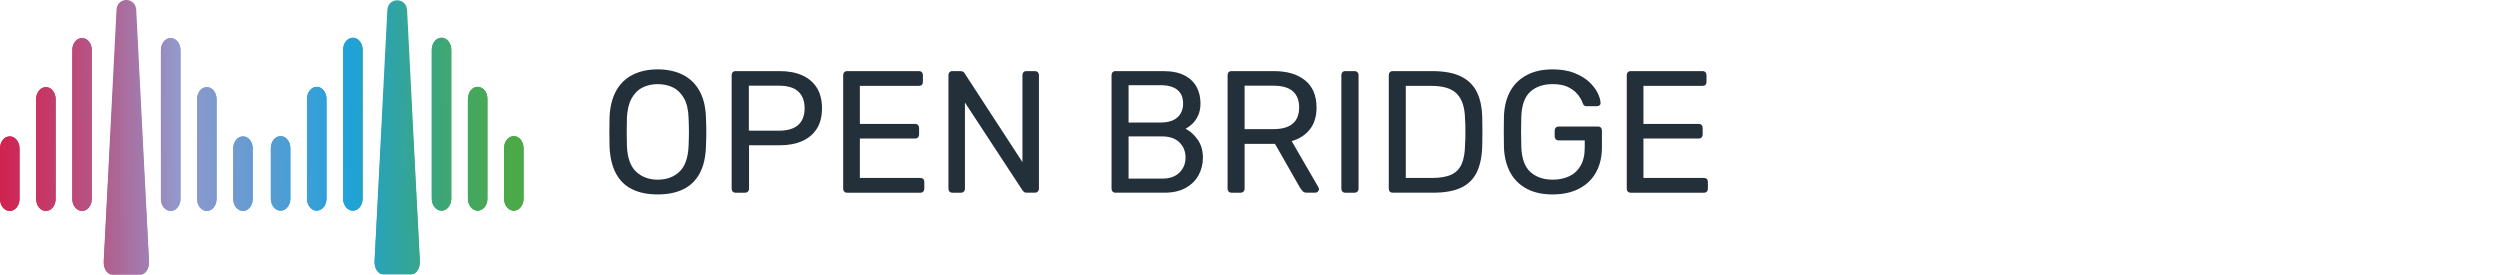
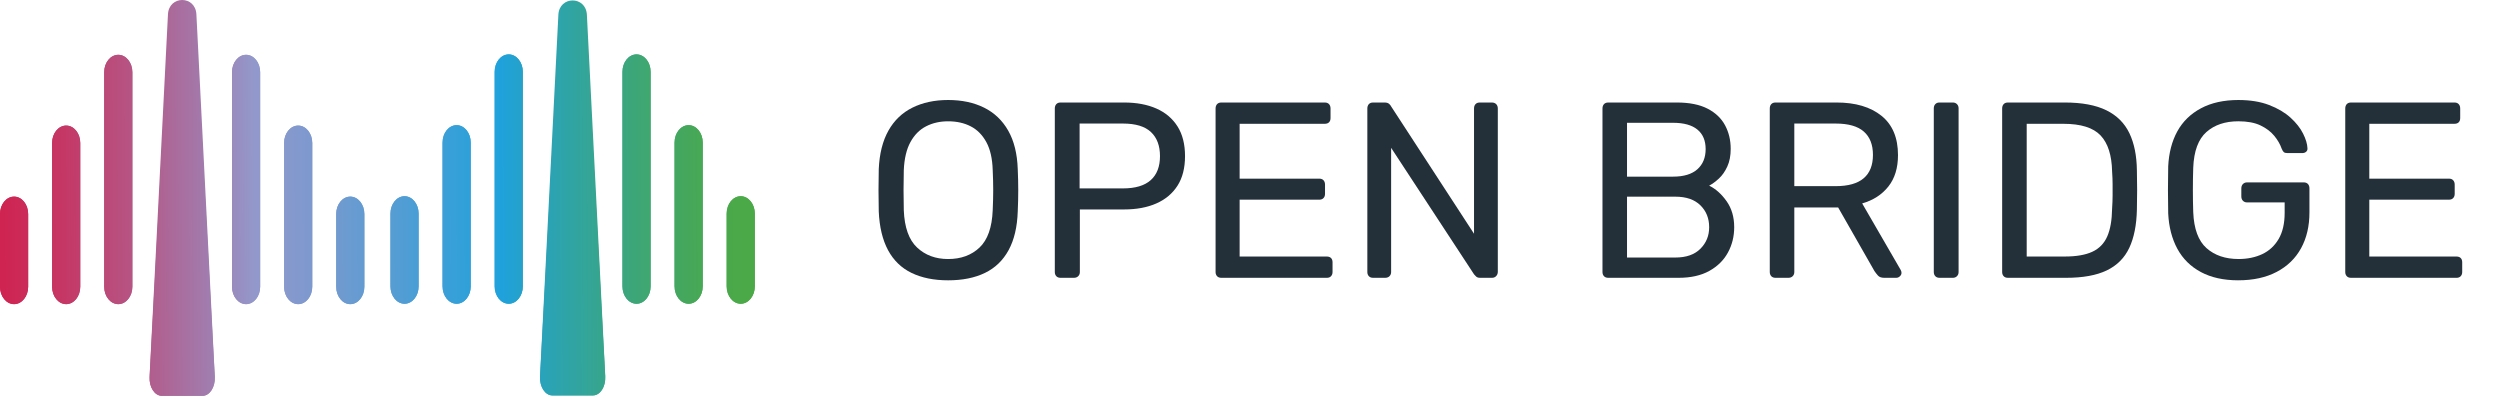
- <svg xmlns="http://www.w3.org/2000/svg" xmlns:xlink="http://www.w3.org/1999/xlink" width="346" height="38" viewBox="0 0 346 38" fill="none">
+ <svg xmlns="http://www.w3.org/2000/svg" xmlns:xlink="http://www.w3.org/1999/xlink" width="240px" height="38" viewBox="0 0 240 38" fill="none">
  <defs>
    <linearGradient id="linear-gradient" x1="-5.162" y1="35.031" x2="108.903" y2="34.441" gradientUnits="userSpaceOnUse">
      <stop offset="0" stop-color="#d31e4b" />
      <stop offset="0.05" stop-color="#cf2452" />
      <stop offset="0.123" stop-color="#c53765" />
      <stop offset="0.211" stop-color="#b55685" />
      <stop offset="0.309" stop-color="#9f80b2" />
      <stop offset="0.357" stop-color="#9398cb" />
      <stop offset="0.424" stop-color="#7e99ce" />
      <stop offset="0.56" stop-color="#489ed5" />
      <stop offset="0.659" stop-color="#1fa2dc" />
      <stop offset="0.718" stop-color="#2ba3b4" />
      <stop offset="0.796" stop-color="#39a685" />
      <stop offset="0.866" stop-color="#43a763" />
      <stop offset="0.924" stop-color="#49a84e" />
      <stop offset="0.962" stop-color="#4ca947" />
    </linearGradient>
    <linearGradient id="linear-gradient-2" x1="-5.188" y1="30.103" x2="108.878" y2="29.513" xlink:href="#linear-gradient" />
    <linearGradient id="linear-gradient-3" x1="-5.213" y1="25.196" x2="108.852" y2="24.606" xlink:href="#linear-gradient" />
    <linearGradient id="linear-gradient-4" x1="-5.161" y1="35.273" x2="108.904" y2="34.684" xlink:href="#linear-gradient" />
    <linearGradient id="linear-gradient-5" x1="-5.187" y1="30.271" x2="108.879" y2="29.681" xlink:href="#linear-gradient" />
    <linearGradient id="linear-gradient-6" x1="-5.213" y1="25.288" x2="108.853" y2="24.698" xlink:href="#linear-gradient" />
    <linearGradient id="linear-gradient-7" x1="-5.183" y1="31.122" x2="108.883" y2="30.532" xlink:href="#linear-gradient" />
    <linearGradient id="linear-gradient-8" x1="-5.161" y1="35.257" x2="108.904" y2="34.667" xlink:href="#linear-gradient" />
    <linearGradient id="linear-gradient-9" x1="-5.187" y1="30.329" x2="108.879" y2="29.739" xlink:href="#linear-gradient" />
    <linearGradient id="linear-gradient-10" x1="-5.212" y1="25.422" x2="108.853" y2="24.832" xlink:href="#linear-gradient" />
    <linearGradient id="linear-gradient-11" x1="-5.16" y1="35.5" x2="108.906" y2="34.91" xlink:href="#linear-gradient" />
    <linearGradient id="linear-gradient-12" x1="-5.186" y1="30.497" x2="108.88" y2="29.907" xlink:href="#linear-gradient" />
    <linearGradient id="linear-gradient-13" x1="-5.212" y1="25.515" x2="108.854" y2="24.925" xlink:href="#linear-gradient" />
    <linearGradient id="linear-gradient-14" x1="-5.19" y1="29.745" x2="108.876" y2="29.155" xlink:href="#linear-gradient" />
    <linearGradient id="linear-gradient-15" x1="-5.188" y1="30.103" x2="108.878" y2="29.513" xlink:href="#linear-gradient" />
    <linearGradient id="linear-gradient-16" x1="-5.213" y1="25.196" x2="108.852" y2="24.606" xlink:href="#linear-gradient" />
    <linearGradient id="linear-gradient-17" x1="-5.161" y1="35.273" x2="108.904" y2="34.684" xlink:href="#linear-gradient" />
    <linearGradient id="linear-gradient-18" x1="-5.187" y1="30.271" x2="108.879" y2="29.681" xlink:href="#linear-gradient" />
    <linearGradient id="linear-gradient-19" x1="-5.213" y1="25.288" x2="108.853" y2="24.698" xlink:href="#linear-gradient" />
    <linearGradient id="linear-gradient-20" x1="-5.199" y1="27.827" x2="108.867" y2="27.237" xlink:href="#linear-gradient" />
    <linearGradient id="linear-gradient-21" x1="-5.161" y1="35.257" x2="108.904" y2="34.667" xlink:href="#linear-gradient" />
    <linearGradient id="linear-gradient-22" x1="-5.187" y1="30.329" x2="108.879" y2="29.739" xlink:href="#linear-gradient" />
    <linearGradient id="linear-gradient-23" x1="-5.212" y1="25.422" x2="108.853" y2="24.832" xlink:href="#linear-gradient" />
    <linearGradient id="linear-gradient-24" x1="-5.16" y1="35.5" x2="108.906" y2="34.91" xlink:href="#linear-gradient" />
    <linearGradient id="linear-gradient-25" x1="-5.186" y1="30.497" x2="108.88" y2="29.907" xlink:href="#linear-gradient" />
    <linearGradient id="linear-gradient-26" x1="-5.212" y1="25.515" x2="108.854" y2="24.925" xlink:href="#linear-gradient" />
    <linearGradient id="linear-gradient-27" x1="-5.197" y1="28.11" x2="108.868" y2="27.52" xlink:href="#linear-gradient" />
  </defs>
  <g id="Layer_1-2" transform="matrix(0.686887, 0, 0, 0.686887, 0, 0.000034)">
    <path d="m1.968,27.479c-1.087,0-1.968,1.088-1.968,2.43v10.169c0,1.342.881,2.43,1.968,2.43s1.968-1.088,1.968-2.43v-10.169c0-1.342-.881-2.43-1.968-2.43Z" fill="url(#linear-gradient)" stroke-width="0" />
    <path d="m9.249,17.549h0c-1.087,0-1.968,1.088-1.968,2.43v20.099c0,1.342.881,2.43,1.968,2.43h0c1.087,0,1.968-1.088,1.968-2.43v-20.099c0-1.342-.881-2.43-1.968-2.43Z" fill="url(#linear-gradient-2)" stroke-width="0" />
    <path d="m16.531,7.659c-1.087,0-1.968,1.088-1.968,2.43v29.989c0,1.342.881,2.43,1.968,2.43s1.968-1.088,1.968-2.43V10.089c0-1.342-.881-2.43-1.968-2.43Z" fill="url(#linear-gradient-3)" stroke-width="0" />
    <path d="m48.956,27.479c1.087,0,1.968,1.088,1.968,2.43v10.169c0,1.342-.881,2.43-1.968,2.43s-1.968-1.088-1.968-2.43v-10.169c0-1.342.881-2.43,1.968-2.43Z" fill="url(#linear-gradient-4)" stroke-width="0" />
    <path d="m41.674,17.549h0c1.087,0,1.968,1.088,1.968,2.43v20.099c0,1.342-.881,2.43-1.968,2.43h0c-1.087,0-1.968-1.088-1.968-2.43v-20.099c0-1.342.881-2.43,1.968-2.43Z" fill="url(#linear-gradient-5)" stroke-width="0" />
    <path d="m34.393,7.659c1.087,0,1.968,1.088,1.968,2.43v29.989c0,1.342-.881,2.43-1.968,2.43s-1.968-1.088-1.968-2.43V10.089c0-1.342.881-2.43,1.968-2.43Z" fill="url(#linear-gradient-6)" stroke-width="0" />
    <path d="m23.285,8.652l-2.38,44.099c-.075,1.387.715,2.571,1.715,2.571h5.684c1.001,0,1.79-1.183,1.715-2.571l-2.38-44.099c-.148-2.75-4.205-2.75-4.354,0Z" fill="url(#linear-gradient-7)" stroke-width="0" />
    <path d="m56.538,27.423c-1.087,0-1.968,1.088-1.968,2.43v10.169c0,1.342.881,2.43,1.968,2.43s1.968-1.088,1.968-2.43v-10.169c0-1.342-.881-2.43-1.968-2.43Z" fill="url(#linear-gradient-8)" stroke-width="0" />
    <path d="m63.82,17.493h0c-1.087,0-1.968,1.088-1.968,2.43v20.099c0,1.342.881,2.43,1.968,2.43h0c1.087,0,1.968-1.088,1.968-2.43v-20.099c0-1.342-.881-2.43-1.968-2.43Z" fill="url(#linear-gradient-9)" stroke-width="0" />
    <path d="m71.101,7.603c-1.087,0-1.968,1.088-1.968,2.43v29.989c0,1.342.881,2.43,1.968,2.43s1.968-1.088,1.968-2.43V10.033c0-1.342-.881-2.43-1.968-2.43Z" fill="url(#linear-gradient-10)" stroke-width="0" />
    <path d="m103.526,27.423c1.087,0,1.968,1.088,1.968,2.43v10.169c0,1.342-.881,2.43-1.968,2.43s-1.968-1.088-1.968-2.43v-10.169c0-1.342.881-2.43,1.968-2.43Z" fill="url(#linear-gradient-11)" stroke-width="0" />
    <path d="m96.245,17.493h0c1.087,0,1.968,1.088,1.968,2.43v20.099c0,1.342-.881,2.43-1.968,2.43h0c-1.087,0-1.968-1.088-1.968-2.43v-20.099c0-1.342.881-2.43,1.968-2.43Z" fill="url(#linear-gradient-12)" stroke-width="0" />
    <path d="m88.963,7.603c1.087,0,1.968,1.088,1.968,2.43v29.989c0,1.342-.881,2.43-1.968,2.43s-1.968-1.088-1.968-2.43V10.033c0-1.342.881-2.43,1.968-2.43Z" fill="url(#linear-gradient-13)" stroke-width="0" />
    <path d="m78.038,5.218l-2.562,47.477c-.075,1.387.715,2.571,1.715,2.571h5.684c1.001,0,1.79-1.183,1.715-2.571l-2.562-47.477c-.136-2.52-3.853-2.52-3.989,0Z" fill="url(#linear-gradient-14)" stroke-width="0" />
    <path d="m132.511,39.177c-1.982,0-3.688-.345-5.109-1.033-1.424-.688-2.519-1.75-3.291-3.185-.769-1.435-1.201-3.237-1.295-5.407-.023-1.026-.035-2.013-.035-2.958,0-.945.012-1.931.035-2.958.094-2.147.543-3.938,1.348-5.373s1.926-2.508,3.361-3.22c1.434-.711,3.098-1.067,4.986-1.067,1.914,0,3.588.356,5.023,1.067,1.434.712,2.561,1.785,3.377,3.22s1.26,3.226,1.33,5.373c.047,1.027.07,2.012.07,2.958,0,.945-.023,1.931-.07,2.958-.07,2.17-.496,3.972-1.277,5.407-.783,1.435-1.885,2.497-3.309,3.185-1.422.688-3.137,1.033-5.144,1.033Zm0-2.975c1.797,0,3.262-.537,4.393-1.61s1.744-2.812,1.838-5.215c.047-1.05.07-1.989.07-2.817,0-.828-.023-1.755-.07-2.782-.047-1.61-.344-2.917-.893-3.92-.549-1.003-1.277-1.738-2.188-2.205s-1.961-.7-3.15-.7c-1.143,0-2.17.233-3.08.7s-1.639,1.202-2.188,2.205c-.549,1.004-.857,2.31-.928,3.92-.023,1.027-.035,1.954-.035,2.782,0,.829.012,1.768.035,2.817.094,2.404.713,4.142,1.855,5.215s2.59,1.61,4.34,1.61Z" fill="#23303a" stroke-width="0" />
    <path d="m148.226,38.827c-.258,0-.455-.076-.596-.228-.139-.151-.209-.344-.209-.578V15.167c0-.256.07-.46.209-.612.141-.151.338-.228.596-.228h8.891c1.727,0,3.225.28,4.496.84s2.258,1.395,2.959,2.502c.699,1.109,1.049,2.491,1.049,4.148s-.35,3.033-1.049,4.13c-.701,1.097-1.688,1.925-2.959,2.485s-2.769.84-4.496.84h-6.195v8.75c0,.234-.076.426-.229.578-.152.152-.355.228-.611.228h-1.855Zm2.66-12.495h6.055c1.727,0,3.022-.385,3.885-1.155s1.295-1.89,1.295-3.36c0-1.447-.42-2.567-1.26-3.36-.84-.793-2.147-1.19-3.92-1.19h-6.055v9.065Z" fill="#23303a" stroke-width="0" />
    <path d="m170.695,38.827c-.256,0-.455-.076-.594-.228-.141-.151-.211-.344-.211-.578V15.167c0-.256.07-.46.211-.612.139-.151.338-.228.594-.228h14.455c.258,0,.455.076.596.228.141.152.211.356.211.612v1.33c0,.257-.07.455-.211.595-.141.14-.338.21-.596.21h-11.898v7.665h11.129c.256,0,.455.076.596.228.139.152.209.356.209.612v1.295c0,.233-.07.426-.209.578-.141.152-.34.228-.596.228h-11.129v7.945h12.18c.256,0,.455.07.594.21.141.14.211.339.211.595v1.365c0,.234-.07.426-.211.578-.139.152-.338.228-.594.228h-14.736Z" fill="#23303a" stroke-width="0" />
    <path d="m191.906,38.827c-.258,0-.455-.076-.596-.228-.139-.151-.209-.344-.209-.578V15.167c0-.256.07-.46.209-.612.141-.151.338-.228.596-.228h1.609c.281,0,.49.065.631.192.141.128.221.228.244.298l11.621,17.85V15.167c0-.256.07-.46.209-.612.141-.151.338-.228.596-.228h1.68c.256,0,.461.076.613.228.15.152.227.356.227.612v22.82c0,.233-.076.432-.227.595-.152.164-.346.245-.578.245h-1.68c-.258,0-.449-.07-.578-.21s-.215-.233-.262-.28l-11.586-17.675v17.36c0,.234-.076.426-.227.578-.152.152-.357.228-.613.228h-1.68Z" fill="#23303a" stroke-width="0" />
    <path d="m224.769,38.827c-.256,0-.455-.076-.594-.228-.141-.151-.211-.344-.211-.578V15.167c0-.256.07-.46.211-.612.139-.151.338-.228.594-.228h9.592c1.75,0,3.178.286,4.287.857,1.107.572,1.924,1.348,2.449,2.328s.787,2.077.787,3.29c0,.957-.156,1.779-.473,2.467-.315.689-.705,1.248-1.172,1.68-.467.432-.922.765-1.365.998.91.443,1.721,1.167,2.434,2.17.711,1.003,1.066,2.217,1.066,3.64,0,1.283-.291,2.462-.875,3.535-.584,1.074-1.451,1.931-2.607,2.573-1.154.642-2.584.962-4.287.962h-9.836Zm2.625-14.14h6.441c1.492,0,2.625-.344,3.394-1.032.769-.688,1.154-1.627,1.154-2.818s-.385-2.1-1.154-2.73c-.769-.63-1.902-.945-3.394-.945h-6.441v7.525Zm0,11.305h6.756c1.516,0,2.684-.408,3.5-1.225.816-.816,1.225-1.82,1.225-3.01,0-1.237-.408-2.258-1.225-3.062-.816-.805-1.984-1.208-3.5-1.208h-6.756v8.505Z" fill="#23303a" stroke-width="0" />
    <path d="m248.15,38.827c-.258,0-.455-.076-.596-.228-.139-.151-.209-.344-.209-.578V15.167c0-.256.07-.46.209-.612.141-.151.338-.228.596-.228h8.539c2.637,0,4.727.619,6.266,1.855,1.541,1.237,2.311,3.068,2.311,5.495,0,1.797-.449,3.261-1.348,4.393s-2.117,1.919-3.658,2.362l5.391,9.31c.07.14.105.269.105.385,0,.187-.076.35-.229.49s-.32.21-.508.21h-1.68c-.397,0-.688-.105-.875-.315s-.35-.42-.49-.63l-5.074-8.89h-6.125v9.03c0,.234-.076.426-.229.578-.15.152-.355.228-.611.228h-1.785Zm2.625-12.81h5.775c1.75,0,3.057-.368,3.92-1.103s1.295-1.825,1.295-3.272c0-1.423-.426-2.508-1.277-3.255-.852-.747-2.164-1.12-3.938-1.12h-5.775v8.75Z" fill="#23303a" stroke-width="0" />
    <path d="m271.074,38.827c-.256,0-.455-.076-.594-.228-.141-.151-.211-.344-.211-.578V15.132c0-.233.07-.426.211-.578.139-.151.338-.228.594-.228h1.855c.232,0,.426.076.578.228.15.152.227.345.227.578v22.89c0,.234-.076.426-.227.578-.152.152-.346.228-.578.228h-1.855Z" fill="#23303a" stroke-width="0" />
    <path d="m280.628,38.827c-.256,0-.455-.076-.594-.228-.141-.151-.211-.344-.211-.578V15.167c0-.256.07-.46.211-.612.139-.151.338-.228.594-.228h7.945c2.404,0,4.34.362,5.811,1.085,1.471.724,2.543,1.791,3.221,3.203.676,1.412,1.025,3.144,1.049,5.197.023,1.05.035,1.972.035,2.765,0,.793-.012,1.704-.035,2.73-.047,2.147-.402,3.926-1.066,5.337-.666,1.412-1.715,2.462-3.15,3.15-1.435.689-3.332,1.033-5.688,1.033h-8.121Zm2.625-2.975h5.32c1.611,0,2.893-.221,3.85-.665.957-.443,1.652-1.155,2.084-2.135s.658-2.275.682-3.885c.047-.7.07-1.312.07-1.837v-1.575c0-.525-.023-1.125-.07-1.803-.047-2.263-.584-3.938-1.609-5.022-1.027-1.085-2.754-1.627-5.18-1.627h-5.146v18.55Z" fill="#23303a" stroke-width="0" />
    <path d="m312.83,39.177c-2.053,0-3.797-.385-5.232-1.155s-2.531-1.855-3.291-3.255c-.758-1.4-1.184-3.045-1.277-4.935-.023-1.026-.035-2.117-.035-3.272s.012-2.257.035-3.308c.094-1.89.519-3.523,1.277-4.9.76-1.377,1.861-2.45,3.309-3.22,1.445-.77,3.186-1.155,5.215-1.155,1.656,0,3.092.233,4.305.7s2.211,1.056,2.992,1.768c.781.712,1.365,1.452,1.75,2.222s.59,1.447.613,2.03c.023.21-.035.379-.176.507-.139.128-.326.192-.559.192h-2.066c-.232,0-.402-.046-.508-.14-.103-.093-.203-.257-.297-.49-.209-.606-.555-1.202-1.033-1.785-.478-.583-1.119-1.067-1.924-1.452-.805-.385-1.838-.578-3.098-.578-1.844,0-3.332.502-4.463,1.505-1.131,1.003-1.744,2.66-1.838,4.97-.068,2.077-.068,4.153,0,6.23.094,2.333.713,4.007,1.855,5.022s2.637,1.522,4.481,1.522c1.236,0,2.338-.228,3.307-.683s1.732-1.16,2.293-2.117c.56-.957.84-2.17.84-3.64v-1.47h-5.25c-.232,0-.426-.075-.578-.228-.15-.151-.227-.355-.227-.612v-1.12c0-.256.076-.46.227-.612.152-.151.346-.228.578-.228h7.91c.256,0,.455.076.596.228.139.152.209.356.209.612v3.36c0,1.913-.391,3.582-1.172,5.005-.781,1.423-1.92,2.526-3.412,3.308-1.494.782-3.279,1.172-5.356,1.172Z" fill="#23303a" stroke-width="0" />
    <path d="m328.58,38.827c-.258,0-.455-.076-.596-.228-.139-.151-.209-.344-.209-.578V15.167c0-.256.07-.46.209-.612.141-.151.338-.228.596-.228h14.455c.256,0,.455.076.596.228.139.152.209.356.209.612v1.33c0,.257-.07.455-.209.595-.141.14-.34.21-.596.21h-11.9v7.665h11.131c.256,0,.455.076.594.228.141.152.211.356.211.612v1.295c0,.233-.07.426-.211.578-.139.152-.338.228-.594.228h-11.131v7.945h12.18c.258,0,.455.07.596.21.141.14.209.339.209.595v1.365c0,.234-.068.426-.209.578-.141.152-.338.228-.596.228h-14.734Z" fill="#23303a" stroke-width="0" />
    <path d="m1.968,27.479c-1.087,0-1.968,1.088-1.968,2.43v10.169c0,1.342.881,2.43,1.968,2.43s1.968-1.088,1.968-2.43v-10.169c0-1.342-.881-2.43-1.968-2.43Z" fill="url(#linear-gradient)" stroke-width="0" />
    <path d="m9.249,17.549h0c-1.087,0-1.968,1.088-1.968,2.43v20.099c0,1.342.881,2.43,1.968,2.43h0c1.087,0,1.968-1.088,1.968-2.43v-20.099c0-1.342-.881-2.43-1.968-2.43Z" fill="url(#linear-gradient-15)" stroke-width="0" />
    <path d="m16.531,7.659c-1.087,0-1.968,1.088-1.968,2.43v29.989c0,1.342.881,2.43,1.968,2.43s1.968-1.088,1.968-2.43V10.089c0-1.342-.881-2.43-1.968-2.43Z" fill="url(#linear-gradient-16)" stroke-width="0" />
    <path d="m48.956,27.479c1.087,0,1.968,1.088,1.968,2.43v10.169c0,1.342-.881,2.43-1.968,2.43s-1.968-1.088-1.968-2.43v-10.169c0-1.342.881-2.43,1.968-2.43Z" fill="url(#linear-gradient-17)" stroke-width="0" />
    <path d="m41.674,17.549h0c1.087,0,1.968,1.088,1.968,2.43v20.099c0,1.342-.881,2.43-1.968,2.43h0c-1.087,0-1.968-1.088-1.968-2.43v-20.099c0-1.342.881-2.43,1.968-2.43Z" fill="url(#linear-gradient-18)" stroke-width="0" />
    <path d="m34.393,7.659c1.087,0,1.968,1.088,1.968,2.43v29.989c0,1.342-.881,2.43-1.968,2.43s-1.968-1.088-1.968-2.43V10.089c0-1.342.881-2.43,1.968-2.43Z" fill="url(#linear-gradient-19)" stroke-width="0" />
    <path d="m23.475,2l-2.57,50.591c-.075,1.474.715,2.731,1.715,2.731h5.684c1.001,0,1.79-1.257,1.715-2.731L27.449,2c-.136-2.667-3.838-2.667-3.974,0Z" fill="url(#linear-gradient-20)" stroke-width="0" />
    <path d="m56.538,27.423c-1.087,0-1.968,1.088-1.968,2.43v10.169c0,1.342.881,2.43,1.968,2.43s1.968-1.088,1.968-2.43v-10.169c0-1.342-.881-2.43-1.968-2.43Z" fill="url(#linear-gradient-21)" stroke-width="0" />
    <path d="m63.82,17.493h0c-1.087,0-1.968,1.088-1.968,2.43v20.099c0,1.342.881,2.43,1.968,2.43h0c1.087,0,1.968-1.088,1.968-2.43v-20.099c0-1.342-.881-2.43-1.968-2.43Z" fill="url(#linear-gradient-22)" stroke-width="0" />
    <path d="m71.101,7.603c-1.087,0-1.968,1.088-1.968,2.43v29.989c0,1.342.881,2.43,1.968,2.43s1.968-1.088,1.968-2.43V10.033c0-1.342-.881-2.43-1.968-2.43Z" fill="url(#linear-gradient-23)" stroke-width="0" />
    <path d="m103.526,27.423c1.087,0,1.968,1.088,1.968,2.43v10.169c0,1.342-.881,2.43-1.968,2.43s-1.968-1.088-1.968-2.43v-10.169c0-1.342.881-2.43,1.968-2.43Z" fill="url(#linear-gradient-24)" stroke-width="0" />
    <path d="m96.245,17.493h0c1.087,0,1.968,1.088,1.968,2.43v20.099c0,1.342-.881,2.43-1.968,2.43h0c-1.087,0-1.968-1.088-1.968-2.43v-20.099c0-1.342.881-2.43,1.968-2.43Z" fill="url(#linear-gradient-25)" stroke-width="0" />
    <path d="m88.963,7.603c1.087,0,1.968,1.088,1.968,2.43v29.989c0,1.342-.881,2.43-1.968,2.43s-1.968-1.088-1.968-2.43V10.033c0-1.342.881-2.43,1.968-2.43Z" fill="url(#linear-gradient-26)" stroke-width="0" />
    <path d="m78.039,2.067l-2.564,50.464c-.075,1.474.715,2.731,1.715,2.731h5.684c1.001,0,1.79-1.257,1.715-2.731l-2.564-50.464c-.136-2.676-3.851-2.676-3.987,0Z" fill="url(#linear-gradient-27)" stroke-width="0" />
  </g>
</svg>
